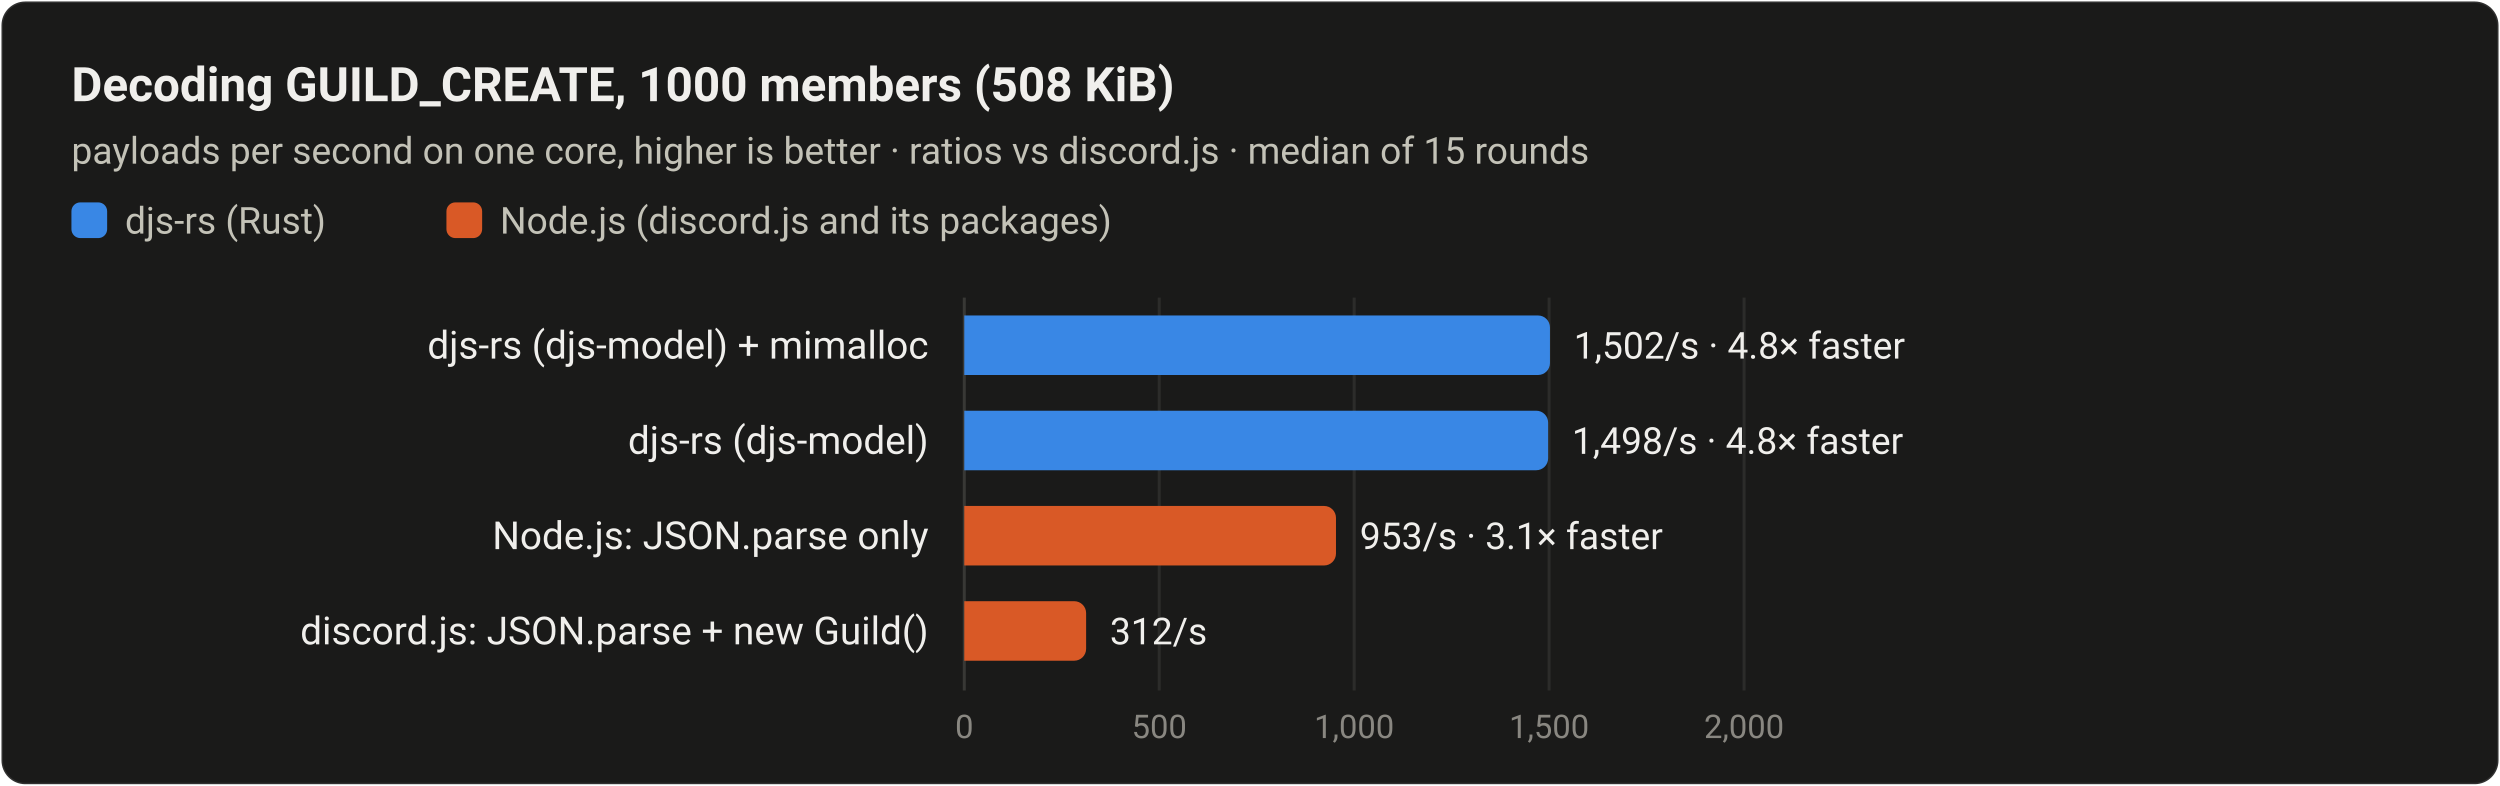
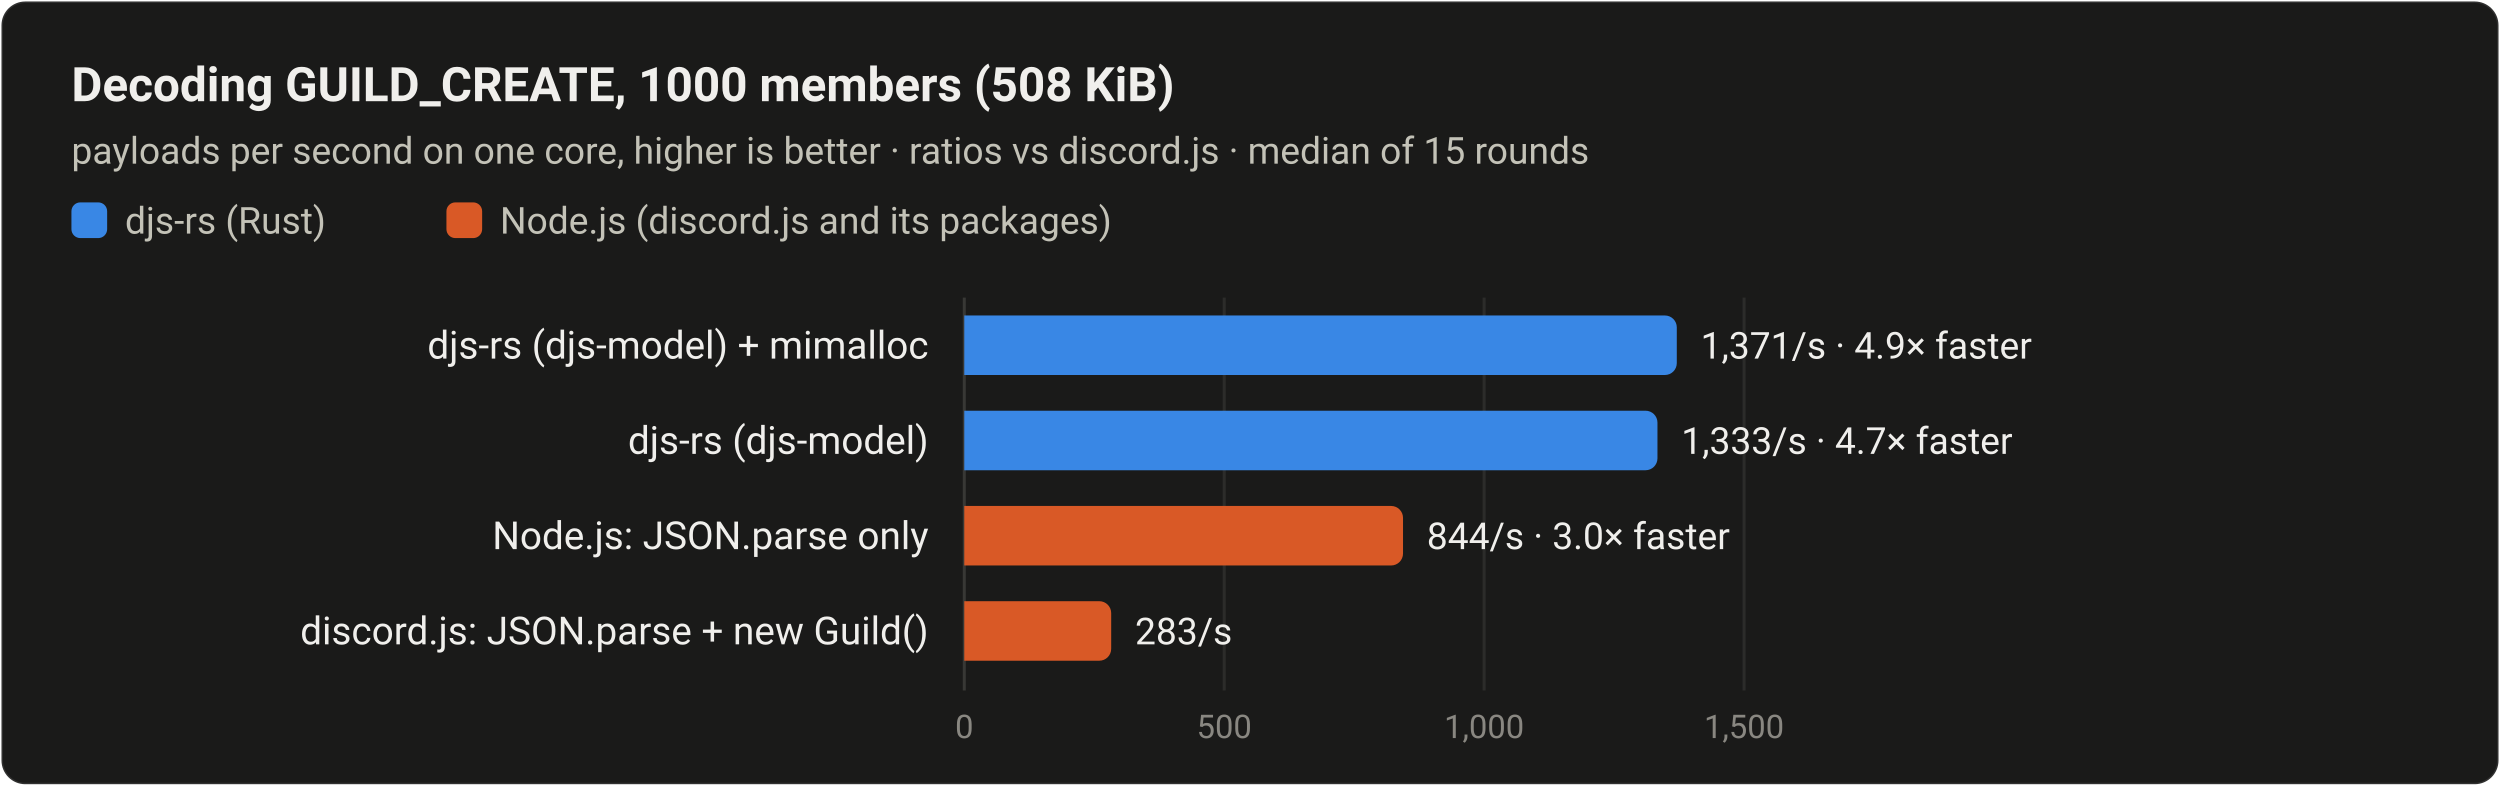
<svg xmlns="http://www.w3.org/2000/svg" width="840" height="264" viewBox="0 0 840 264" role="img" aria-labelledby="title desc" font-family="system-ui, -apple-system, &quot;Segoe UI&quot;, Roboto, sans-serif">
  <rect x="0.5" y="0.5" width="839" height="263" rx="8" fill="#1a1a19" stroke="rgba(255,255,255,0.10)" />
  <text x="24" y="34" font-size="16" font-weight="600" fill="#f0efec">Decoding GUILD_CREATE, 1000 members (508 KiB)</text>
  <text x="24" y="55" font-size="12.5" fill="#c3c2b7">payloads per second on one core, higher is better · ratios vs discord.js · median of 15 rounds</text>
  <rect x="24" y="68" width="12" height="12" rx="3" fill="#3987e5" />
  <text x="42" y="78.5" font-size="12.5" fill="#c3c2b7">djs-rs (Rust)</text>
  <rect x="150" y="68" width="12" height="12" rx="3" fill="#d95926" />
  <text x="168" y="78.5" font-size="12.5" fill="#c3c2b7">Node.js (discord.js and its packages)</text>
  <line x1="324" y1="100" x2="324" y2="232" stroke="#383835" stroke-width="1" />
  <text x="324" y="248" font-size="11" text-anchor="middle" fill="#898781" style="font-variant-numeric: tabular-nums">0</text>
-   <line x1="389.5" y1="100" x2="389.5" y2="232" stroke="#2c2c2a" stroke-width="1" />
-   <text x="389.5" y="248" font-size="11" text-anchor="middle" fill="#898781" style="font-variant-numeric: tabular-nums">500</text>
-   <line x1="455" y1="100" x2="455" y2="232" stroke="#2c2c2a" stroke-width="1" />
-   <text x="455" y="248" font-size="11" text-anchor="middle" fill="#898781" style="font-variant-numeric: tabular-nums">1,000</text>
-   <line x1="520.5" y1="100" x2="520.5" y2="232" stroke="#2c2c2a" stroke-width="1" />
-   <text x="520.5" y="248" font-size="11" text-anchor="middle" fill="#898781" style="font-variant-numeric: tabular-nums">1,500</text>
+   <line x1="411.333" y1="100" x2="411.333" y2="232" stroke="#2c2c2a" stroke-width="1" />
+   <text x="411.333" y="248" font-size="11" text-anchor="middle" fill="#898781" style="font-variant-numeric: tabular-nums">500</text>
+   <line x1="498.667" y1="100" x2="498.667" y2="232" stroke="#2c2c2a" stroke-width="1" />
+   <text x="498.667" y="248" font-size="11" text-anchor="middle" fill="#898781" style="font-variant-numeric: tabular-nums">1,000</text>
  <line x1="586" y1="100" x2="586" y2="232" stroke="#2c2c2a" stroke-width="1" />
-   <text x="586" y="248" font-size="11" text-anchor="middle" fill="#898781" style="font-variant-numeric: tabular-nums">2,000</text>
+   <text x="586" y="248" font-size="11" text-anchor="middle" fill="#898781" style="font-variant-numeric: tabular-nums">1,500</text>
  <text x="312" y="120.5" font-size="13" text-anchor="end" fill="#f0efec">djs-rs (djs-model) + mimalloc</text>
-   <path d="M324,106H516.784A4,4 0 0 1 520.784,110V122A4,4 0 0 1 516.784,126H324Z" fill="#3987e5" />
-   <text x="528.784" y="120.5" font-size="12.5" fill="#f0efec" style="font-variant-numeric: tabular-nums">1,502/s · 4.8× faster</text>
+   <path d="M324,106H559.404A4,4 0 0 1 563.404,110V122A4,4 0 0 1 559.404,126H324Z" fill="#3987e5" />
+   <text x="571.404" y="120.5" font-size="12.5" fill="#f0efec" style="font-variant-numeric: tabular-nums">1,371/s · 4.9× faster</text>
  <text x="312" y="152.5" font-size="13" text-anchor="end" fill="#f0efec">djs-rs (djs-model)</text>
-   <path d="M324,138H516.173A4,4 0 0 1 520.173,142V154A4,4 0 0 1 516.173,158H324Z" fill="#3987e5" />
-   <text x="528.173" y="152.5" font-size="12.5" fill="#f0efec" style="font-variant-numeric: tabular-nums">1,498/s · 4.8× faster</text>
+   <path d="M324,138H552.906A4,4 0 0 1 556.906,142V154A4,4 0 0 1 552.906,158H324Z" fill="#3987e5" />
+   <text x="564.906" y="152.5" font-size="12.5" fill="#f0efec" style="font-variant-numeric: tabular-nums">1,333/s · 4.7× faster</text>
  <text x="312" y="184.5" font-size="13" text-anchor="end" fill="#f0efec">Node.js: JSON.parse only</text>
-   <path d="M324,170H444.889A4,4 0 0 1 448.889,174V186A4,4 0 0 1 444.889,190H324Z" fill="#d95926" />
-   <text x="456.889" y="184.5" font-size="12.5" fill="#f0efec" style="font-variant-numeric: tabular-nums">953/s · 3.1× faster</text>
+   <path d="M324,170H467.415A4,4 0 0 1 471.415,174V186A4,4 0 0 1 467.415,190H324Z" fill="#d95926" />
+   <text x="479.415" y="184.5" font-size="12.5" fill="#f0efec" style="font-variant-numeric: tabular-nums">844/s · 3.0× faster</text>
  <text x="312" y="216.5" font-size="13" text-anchor="end" fill="#f0efec">discord.js: JSON.parse + new Guild()</text>
-   <path d="M324,202H360.936A4,4 0 0 1 364.936,206V218A4,4 0 0 1 360.936,222H324Z" fill="#d95926" />
-   <text x="372.936" y="216.5" font-size="12.5" fill="#f0efec" style="font-variant-numeric: tabular-nums">312/s</text>
+   <path d="M324,202H369.359A4,4 0 0 1 373.359,206V218A4,4 0 0 1 369.359,222H324Z" fill="#d95926" />
+   <text x="381.359" y="216.5" font-size="12.5" fill="#f0efec" style="font-variant-numeric: tabular-nums">283/s</text>
</svg>
